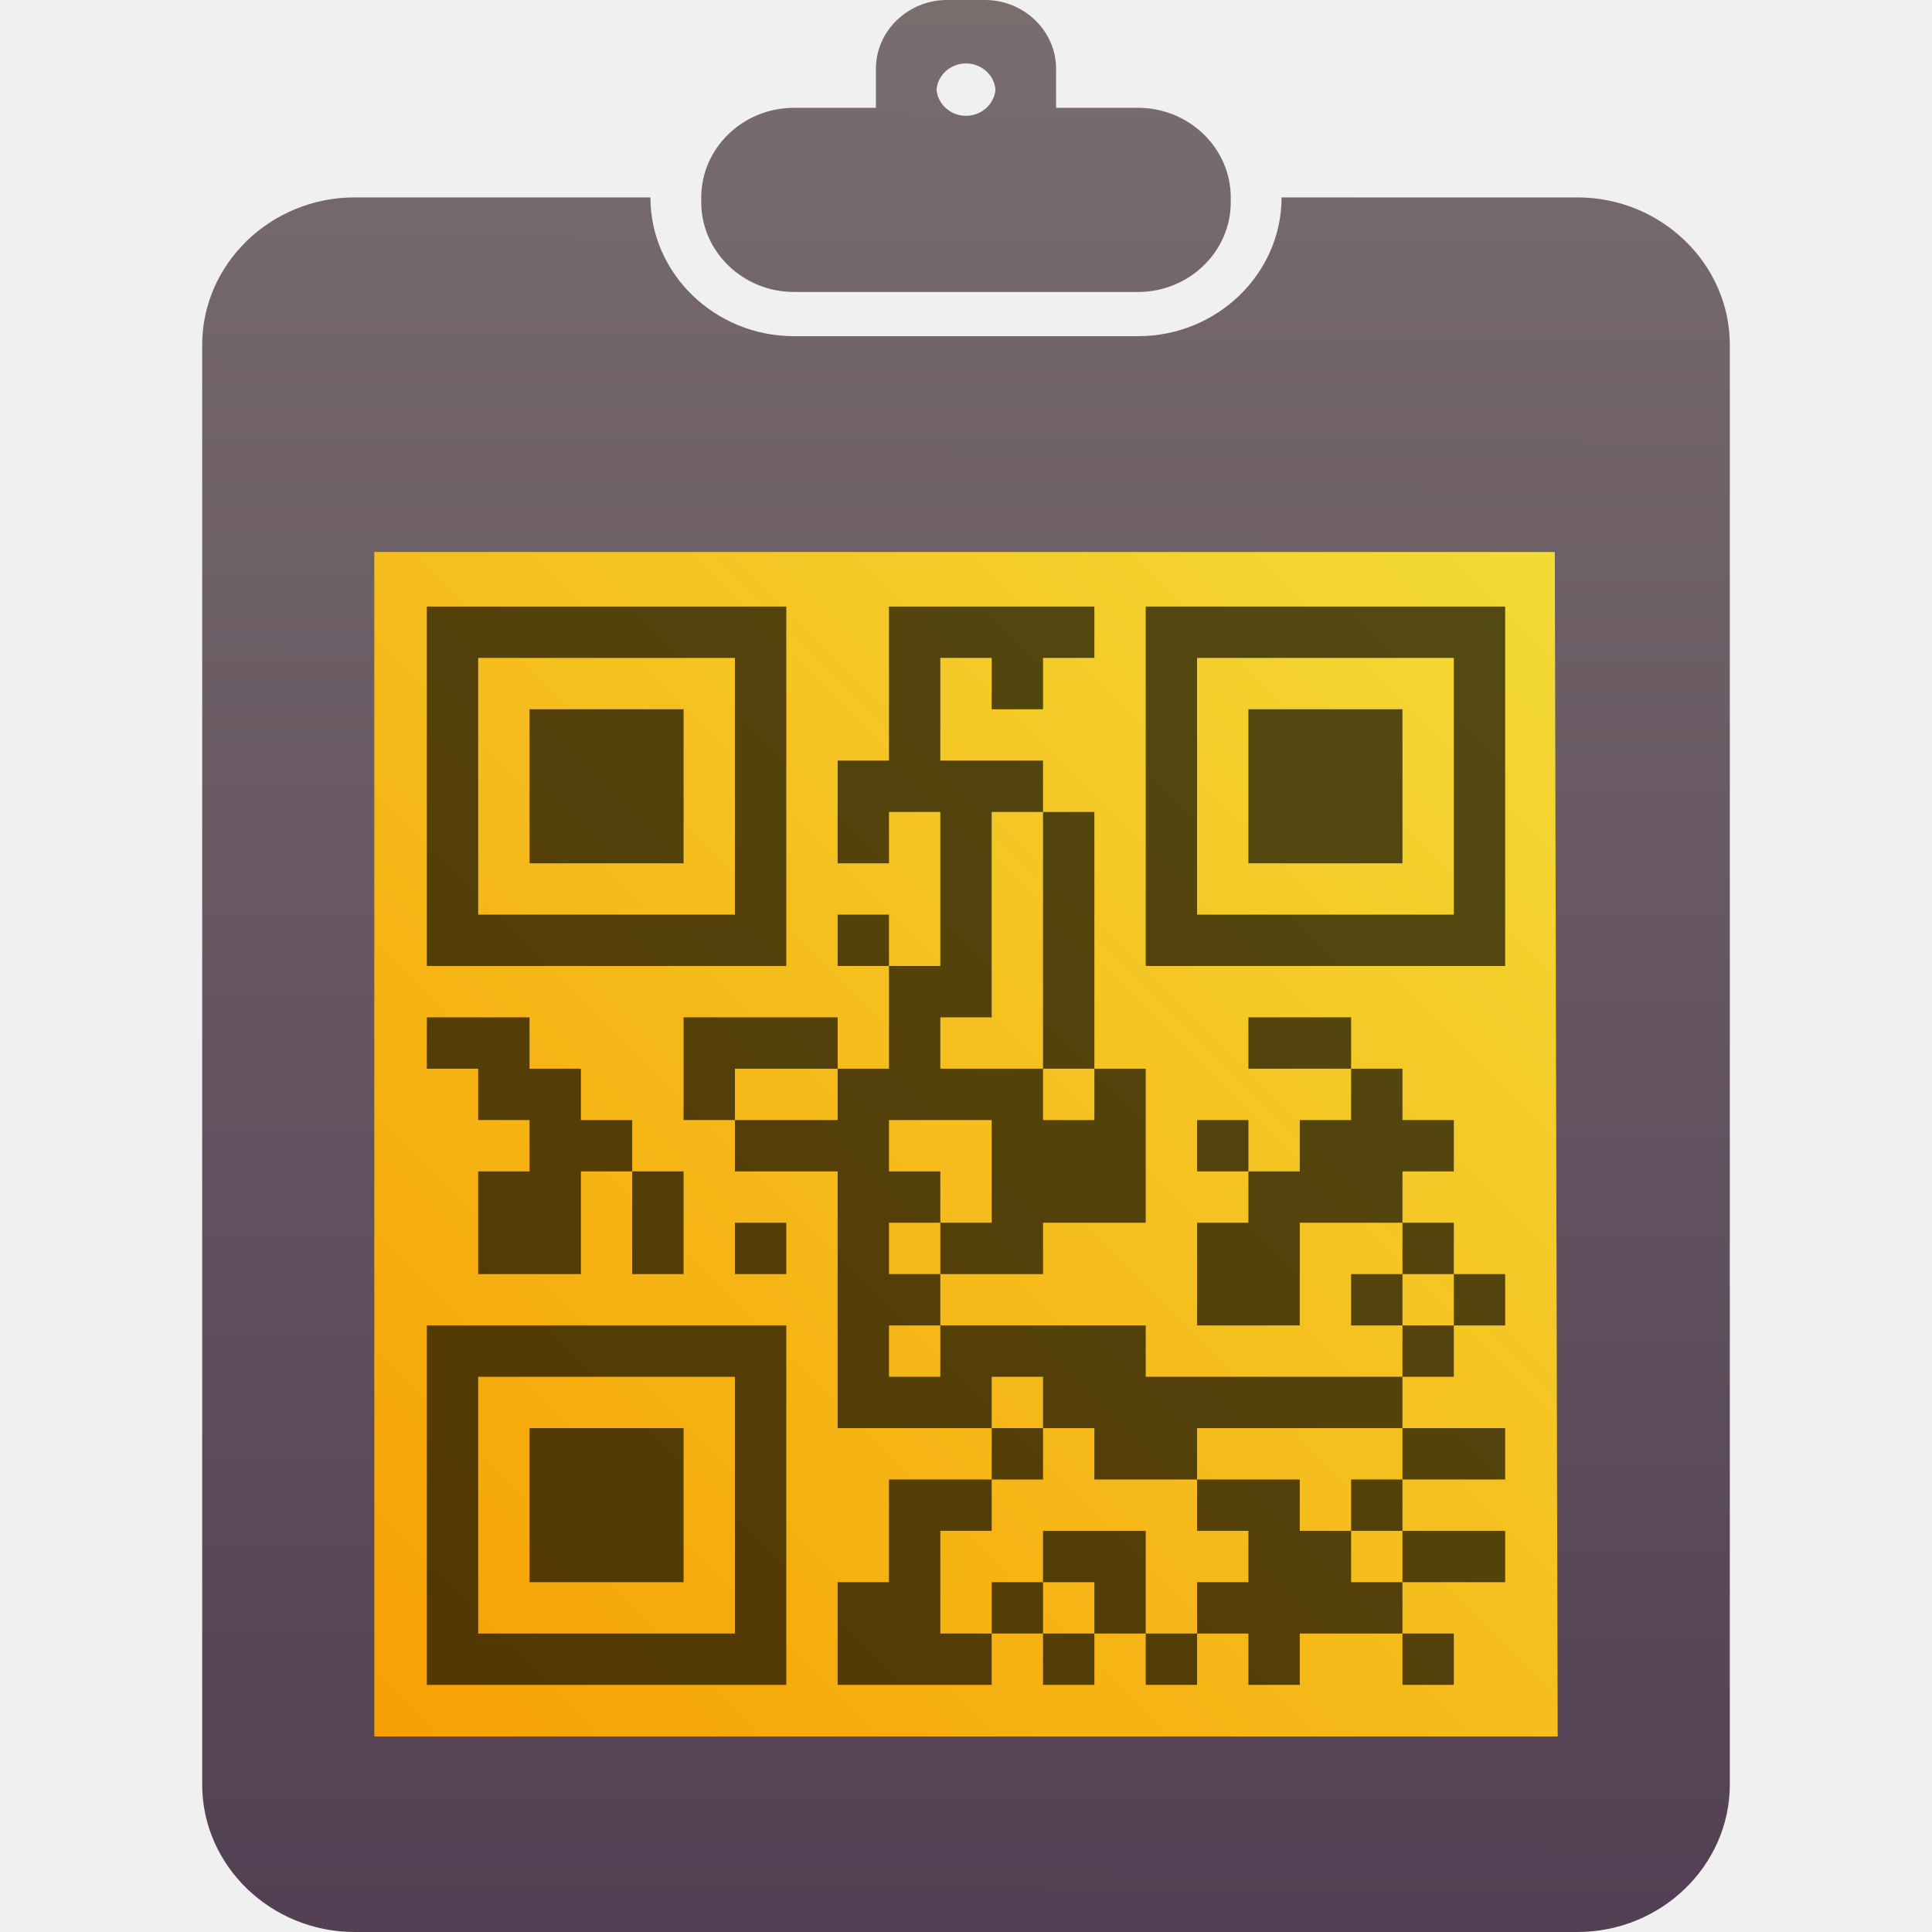
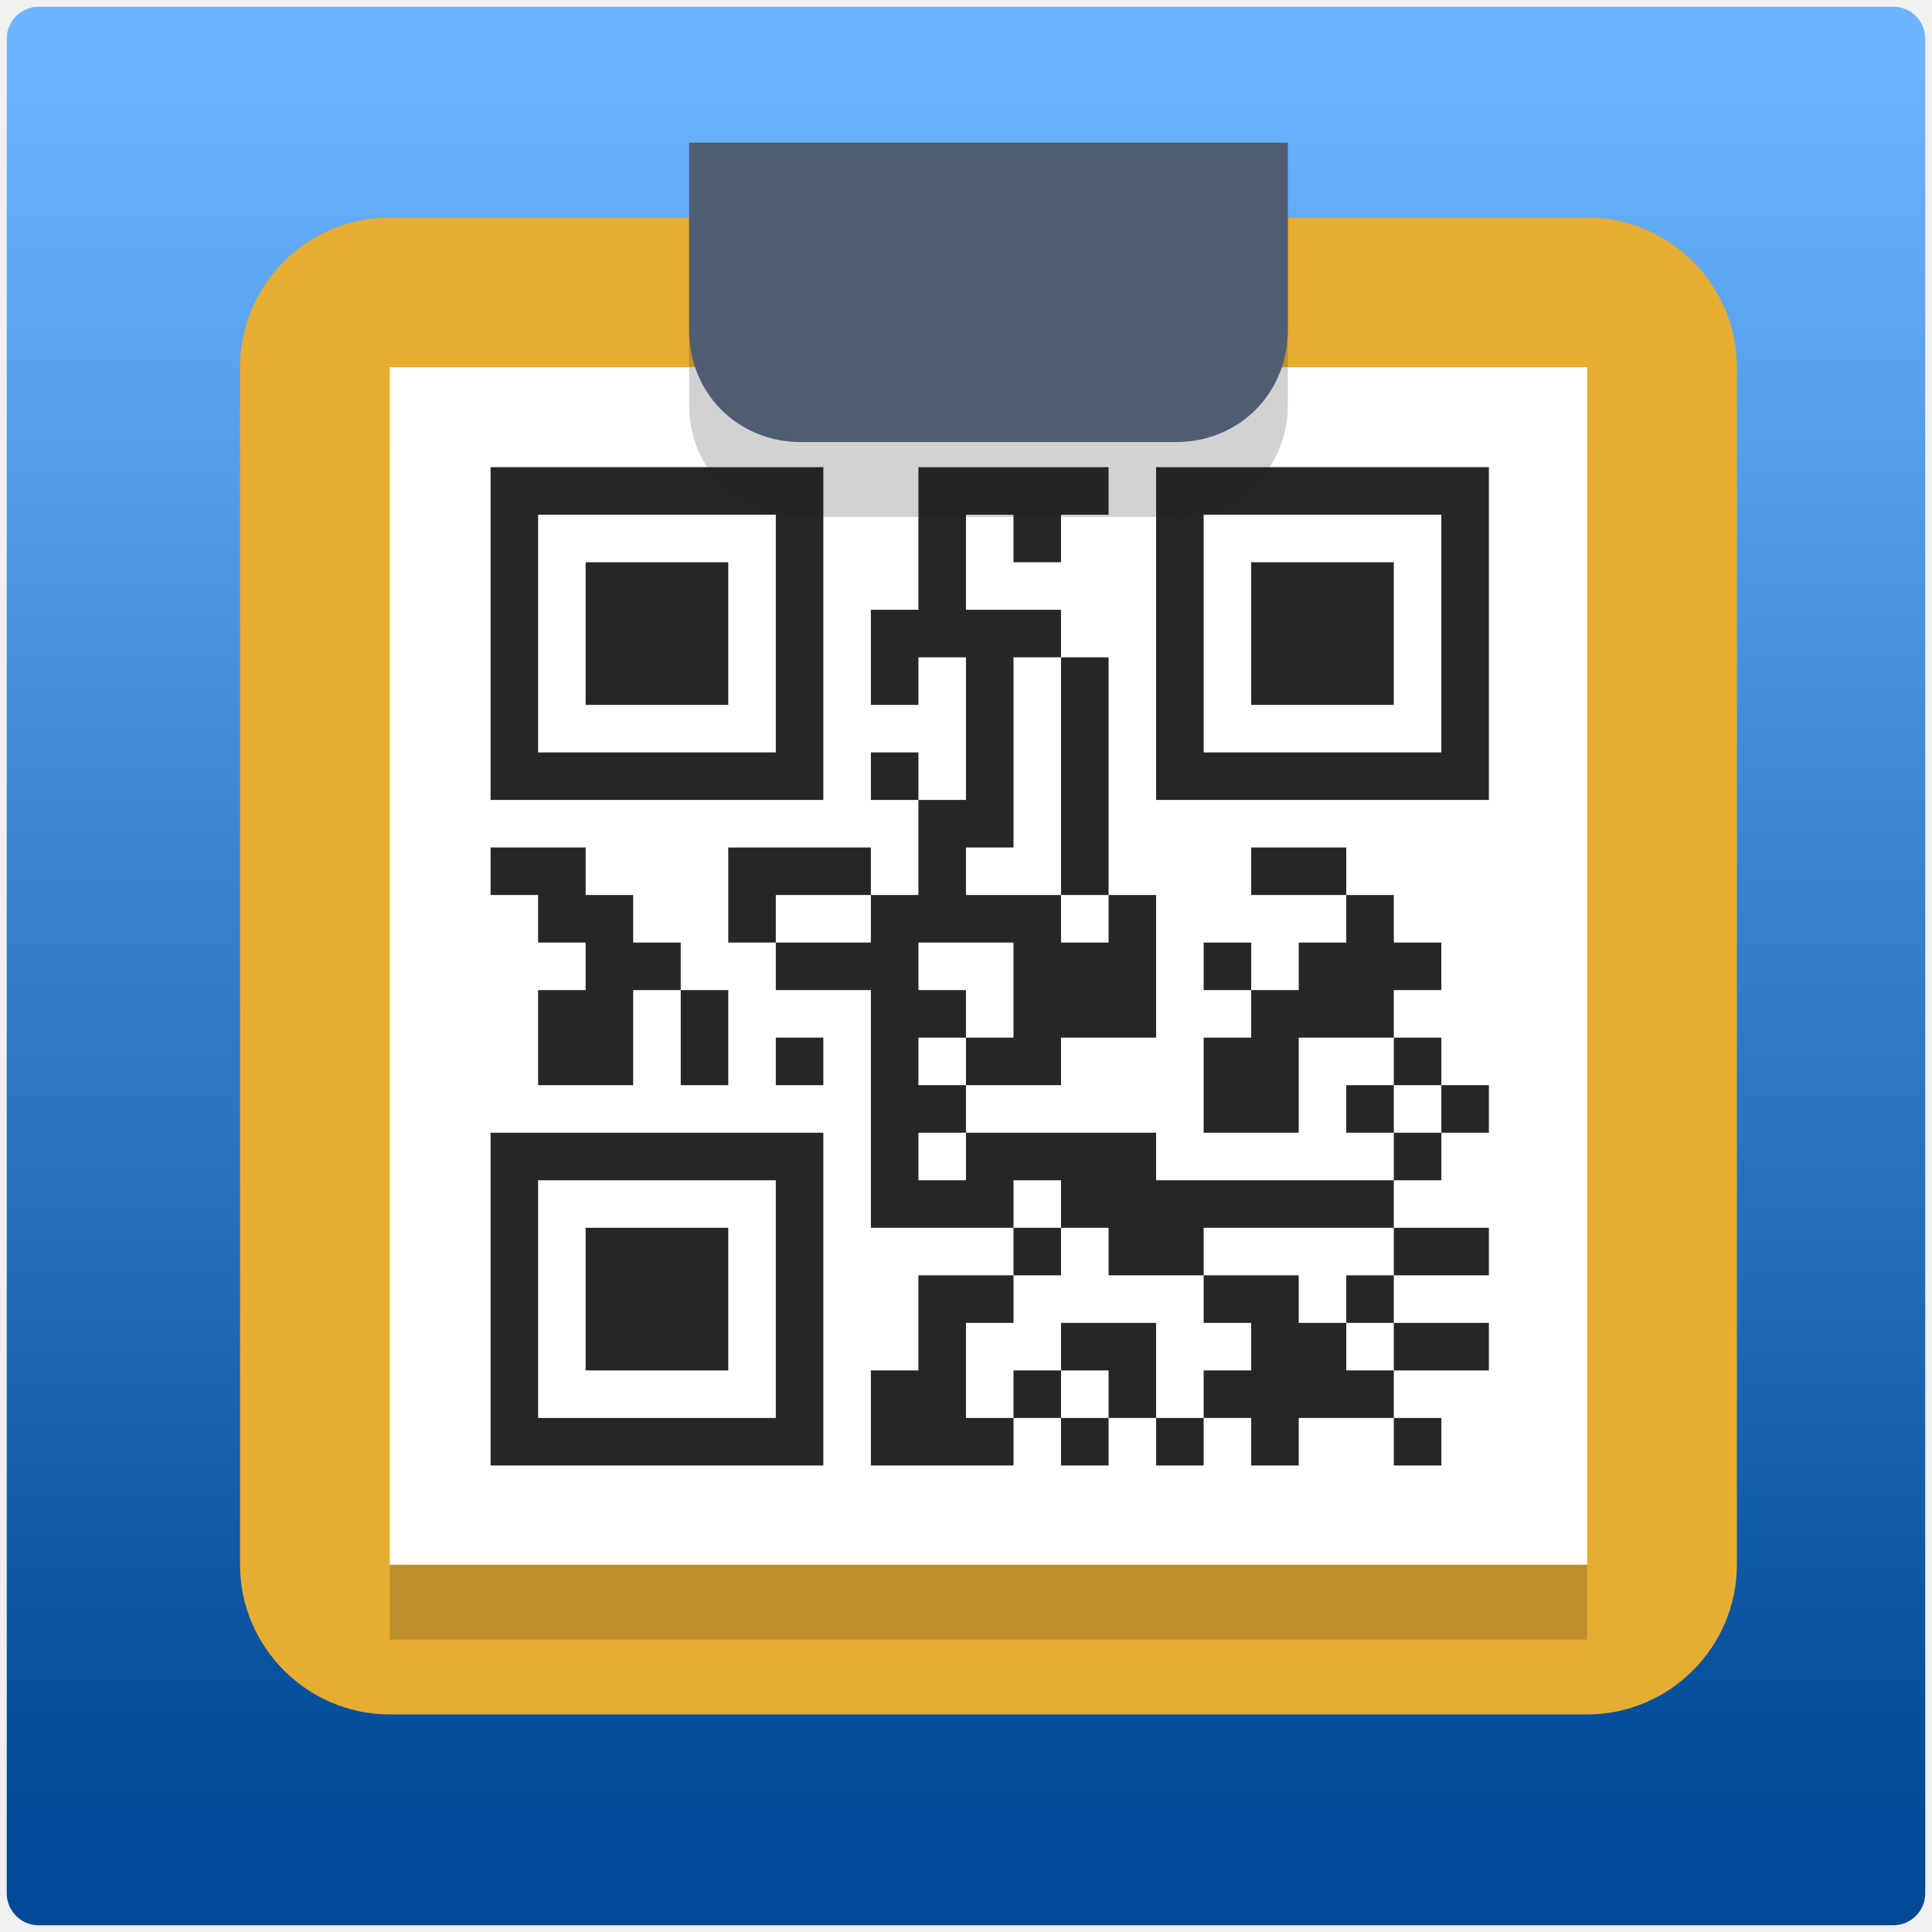
- <svg xmlns="http://www.w3.org/2000/svg" xmlns:xlink="http://www.w3.org/1999/xlink" version="1.1" id="Layer_1" x="0px" y="0px" width="86px" height="86px" viewBox="0 0 86 86" style="enable-background:new 0 0 86 86;" xml:space="preserve">
+ <svg xmlns="http://www.w3.org/2000/svg" width="100%" height="100%" viewBox="0 0 86 86" version="1.1" xml:space="preserve" style="fill-rule:evenodd;clip-rule:evenodd;stroke-linejoin:round;stroke-miterlimit:2;">
+   <path d="M85.7,84.277C85.7,85.063 85.063,85.7 84.277,85.7L1.723,85.7C0.937,85.7 0.3,85.063 0.3,84.277L0.3,1.723C0.3,0.937 0.937,0.3 1.723,0.3L84.276,0.3C85.062,0.3 85.699,0.937 85.699,1.723L85.699,84.277L85.7,84.277Z" style="fill:url(#_Linear1);fill-rule:nonzero;" />
+   <g id="Complete-icon" transform="matrix(1.66576,0,0,1.66576,-9.3044,-10.3044)">
+     <g id="Board">
+       <path d="M48,12L16,12C13.8,12 12,13.8 12,16L12,48C12,50.2 13.8,52 16,52L48,52C50.2,52 52,50.2 52,48L52,16C52,13.8 50.2,12 48,12Z" style="fill:rgb(231,173,49);fill-rule:nonzero;" />
+     </g>
+     <g id="Paper">
+       <rect x="16" y="18" width="32" height="32" style="fill:rgb(35,31,32);fill-opacity:0.21;" />
+       <rect x="16" y="16" width="32" height="32" style="fill:white;" />
+     </g>
+     <g id="QR-Code" transform="matrix(0.158796,0,0,0.158797,13.6136,13.5885)">
+       <g opacity="0.85">
+         <g transform="matrix(1,0,0,1,704.571,-666.52)">
+           <path d="M-672.572,698.52L-672.572,754.52L-616.572,754.52L-616.572,698.52L-672.572,698.52ZM-664.572,706.52L-624.572,706.52L-624.572,746.52L-664.572,746.52L-664.572,706.52Z" style="fill-rule:nonzero;" />
+         </g>
+         <g transform="matrix(1,0,0,1,704.571,-666.52)">
+           <path d="M-672.572,762.52L-672.572,770.52L-664.572,770.52L-664.572,778.52L-656.572,778.52L-656.572,786.52L-664.572,786.52L-664.572,802.52L-648.572,802.52L-648.572,786.52L-640.572,786.52L-640.572,778.52L-648.572,778.52L-648.572,770.52L-656.572,770.52L-656.572,762.52L-672.572,762.52Z" style="fill-rule:nonzero;" />
+         </g>
+         <g transform="matrix(1,0,0,1,704.571,-666.52)">
+           <path d="M-672.572,810.52L-672.572,866.52L-616.572,866.52L-616.572,810.52L-672.572,810.52ZM-664.572,818.52L-624.572,818.52L-624.572,858.52L-664.572,858.52L-664.572,818.52Z" style="fill-rule:nonzero;" />
+         </g>
+         <g transform="matrix(1,0,0,1,704.571,-666.52)">
+           <path d="M-656.572,714.52L-656.572,738.52L-632.572,738.52L-632.572,714.52L-656.572,714.52Z" style="fill-rule:nonzero;" />
+         </g>
+         <g transform="matrix(1,0,0,1,704.571,-666.52)">
+           <path d="M-656.572,826.52L-656.572,850.52L-632.572,850.52L-632.572,826.52L-656.572,826.52Z" style="fill-rule:nonzero;" />
+         </g>
+         <g transform="matrix(1,0,0,1,704.571,-666.52)">
+           <path d="M-640.572,786.52L-640.572,802.52L-632.572,802.52L-632.572,786.52L-640.572,786.52Z" style="fill-rule:nonzero;" />
+         </g>
+         <g transform="matrix(1,0,0,1,704.571,-666.52)">
+           <path d="M-632.572,762.52L-632.572,778.52L-624.572,778.52L-624.572,770.52L-608.572,770.52L-608.572,762.52L-632.572,762.52Z" style="fill-rule:nonzero;" />
+         </g>
+         <g transform="matrix(1,0,0,1,704.571,-666.52)">
+           <path d="M-600.572,698.52L-600.572,722.52L-608.572,722.52L-608.572,738.52L-600.572,738.52L-600.572,730.52L-592.572,730.52L-592.572,754.52L-600.572,754.52L-600.572,770.52L-608.572,770.52L-608.572,778.52L-624.572,778.52L-624.572,786.52L-608.572,786.52L-608.572,826.52L-584.572,826.52L-584.572,818.52L-576.572,818.52L-576.572,826.52L-568.572,826.52L-568.572,834.52L-552.572,834.52L-552.572,826.52L-520.572,826.52L-520.572,818.52L-560.572,818.52L-560.572,810.52L-592.572,810.52L-592.572,818.52L-600.572,818.52L-600.572,810.52L-592.572,810.52L-592.572,802.52L-600.572,802.52L-600.572,794.52L-592.572,794.52L-592.572,786.52L-600.572,786.52L-600.572,778.52L-584.572,778.52L-584.572,794.52L-592.572,794.52L-592.572,802.52L-576.572,802.52L-576.572,794.52L-560.572,794.52L-560.572,770.52L-568.572,770.52L-568.572,778.52L-576.572,778.52L-576.572,770.52L-592.572,770.52L-592.572,762.52L-584.572,762.52L-584.572,730.52L-576.572,730.52L-576.572,722.52L-592.572,722.52L-592.572,706.52L-584.572,706.52L-584.572,714.52L-576.572,714.52L-576.572,706.52L-568.572,706.52L-568.572,698.52L-600.572,698.52Z" style="fill-rule:nonzero;" />
+         </g>
+         <rect x="80" y="128" width="8" height="8" />
+         <rect x="96" y="80" width="8" height="8" />
+         <g transform="matrix(1,0,0,1,704.571,-666.52)">
+           <path d="M-600.572,834.52L-600.572,850.52L-608.572,850.52L-608.572,866.52L-584.572,866.52L-584.572,858.52L-592.572,858.52L-592.572,842.52L-584.572,842.52L-584.572,834.52L-600.572,834.52Z" style="fill-rule:nonzero;" />
+         </g>
+         <rect x="120" y="160" width="8" height="8" />
+         <rect x="120" y="184" width="8" height="8" />
+         <g transform="matrix(1,0,0,1,704.571,-666.52)">
+           <path d="M-576.572,730.52L-576.572,770.52L-568.572,770.52L-568.572,730.52L-576.572,730.52Z" style="fill-rule:nonzero;" />
+         </g>
+         <g transform="matrix(1,0,0,1,704.571,-666.52)">
+           <path d="M-576.572,842.52L-576.572,850.52L-568.572,850.52L-568.572,858.52L-560.572,858.52L-560.572,842.52L-576.572,842.52Z" style="fill-rule:nonzero;" />
+         </g>
+         <rect x="128" y="192" width="8" height="8" />
+         <g transform="matrix(1,0,0,1,704.571,-666.52)">
+           <path d="M-560.572,698.52L-560.572,754.52L-504.572,754.52L-504.572,698.52L-560.572,698.52ZM-552.572,706.52L-512.572,706.52L-512.572,746.52L-552.572,746.52L-552.572,706.52Z" style="fill-rule:nonzero;" />
+         </g>
+         <rect x="144" y="192" width="8" height="8" />
+         <rect x="152" y="112" width="8" height="8" />
+         <g transform="matrix(1,0,0,1,704.571,-666.52)">
+           <path d="M-528.572,770.52L-528.572,778.52L-536.572,778.52L-536.572,786.52L-544.572,786.52L-544.572,794.52L-552.572,794.52L-552.572,810.52L-536.572,810.52L-536.572,794.52L-520.572,794.52L-520.572,786.52L-512.572,786.52L-512.572,778.52L-520.572,778.52L-520.572,770.52L-528.572,770.52Z" style="fill-rule:nonzero;" />
+         </g>
+         <g transform="matrix(1,0,0,1,704.571,-666.52)">
+           <path d="M-552.572,834.52L-552.572,842.52L-544.572,842.52L-544.572,850.52L-552.572,850.52L-552.572,858.52L-544.572,858.52L-544.572,866.52L-536.572,866.52L-536.572,858.52L-520.572,858.52L-520.572,850.52L-528.572,850.52L-528.572,842.52L-536.572,842.52L-536.572,834.52L-552.572,834.52Z" style="fill-rule:nonzero;" />
+         </g>
+         <g transform="matrix(1,0,0,1,704.571,-666.52)">
+           <path d="M-544.572,714.52L-544.572,738.52L-520.572,738.52L-520.572,714.52L-544.572,714.52Z" style="fill-rule:nonzero;" />
+         </g>
+         <g transform="matrix(1,0,0,1,704.571,-666.52)">
+           <path d="M-544.572,762.52L-544.572,770.52L-528.572,770.52L-528.572,762.52L-544.572,762.52Z" style="fill-rule:nonzero;" />
+         </g>
+         <rect x="176" y="136" width="8" height="8" />
+         <rect x="176" y="168" width="8" height="8" />
+         <rect x="184" y="128" width="8" height="8" />
+         <rect x="184" y="144" width="8" height="8" />
+         <g transform="matrix(1,0,0,1,704.571,-666.52)">
+           <path d="M-520.572,826.52L-520.572,834.52L-504.572,834.52L-504.572,826.52L-520.572,826.52Z" style="fill-rule:nonzero;" />
+         </g>
+         <g transform="matrix(1,0,0,1,704.571,-666.52)">
+           <path d="M-520.572,842.52L-520.572,850.52L-504.572,850.52L-504.572,842.52L-520.572,842.52Z" style="fill-rule:nonzero;" />
+         </g>
+         <rect x="184" y="192" width="8" height="8" />
+         <rect x="192" y="136" width="8" height="8" />
+       </g>
+     </g>
+     <g id="Clamp">
+       <g opacity="0.2">
+         <path d="M40,12L24,12L24,17C24,18.7 25.3,20 27,20L37,20C38.7,20 40,18.7 40,17L40,12Z" style="fill:rgb(35,31,32);fill-rule:nonzero;" />
+       </g>
+       <g>
+         <path d="M40,10L24,10L24,15C24,16.7 25.3,18 27,18L37,18C38.7,18 40,16.7 40,15L40,10Z" style="fill:rgb(79,93,115);fill-rule:nonzero;" />
+       </g>
+     </g>
+   </g>
  <defs>
-     <linearGradient xlink:href="#clipboard_gradient" id="linearGradient918" x1="3904.753" y1="711.647" x2="3923.093" y2="7310.631" gradientUnits="userSpaceOnUse" />
-     <linearGradient gradientTransform="translate(655,135)" y2="-134.7" x2="-612" y1="-49.3" x1="-612" gradientUnits="userSpaceOnUse" id="SVGID_1_-5">
-       <stop id="stop2251" style="stop-color:#CFA45B" offset="0" />
-       <stop id="stop2253" style="stop-color:#EBE18D" offset="1" />
-     </linearGradient>
-     <linearGradient id="background_gradient" gradientUnits="userSpaceOnUse" x1="1.032" y1="85.778" x2="85.793" y2="1.017" gradientTransform="matrix(0.7009602,0,0,0.7009602,12.56932,20.58021)" xlink:href="#SVGID_1_-5">
-       <stop offset="0" style="stop-color:#F79C00" id="stop3-3" />
-       <stop offset="1" style="stop-color:#F3DF3A" id="stop5-6" />
+     <linearGradient id="_Linear1" x1="0" y1="0" x2="1" y2="0" gradientUnits="userSpaceOnUse" gradientTransform="matrix(0.368027,-77.057,77.057,0.368027,43.1798,80.6549)">
+       <stop offset="0" style="stop-color:rgb(0,73,150);stop-opacity:1" />
+       <stop offset="1" style="stop-color:rgb(109,180,255);stop-opacity:1" />
    </linearGradient>
  </defs>
-   <path style="fill:url(#background_gradient);fill-opacity:1;stroke-width:0.703" d="M 73,80 C 73,80.552 72.552,81 72,81 H 14 C 13.448,81 13,80.552 13,80 V 22 C 13,21.448 13.448,21 14,21 h 58 c 0.552,0 1,0.448 1,1 v 58 z" />
-   <g>
-     <rect style="opacity:0;fill:#FFFFFF;" width="86" height="86" />
-     <g>
-       <linearGradient id="clipboard_gradient" gradientUnits="userSpaceOnUse" x1="43" y1="64.399" x2="43" y2="9.929" gradientTransform="translate(18.58475,88.91525)">
-         <stop offset="0" style="stop-color:#534054" id="stop10" />
-         <stop offset="1" style="stop-color:#7A6E6F" id="stop12" />
-       </linearGradient>
-     </g>
-   </g>
-   <g transform="matrix(0.1356514,0,0,-0.1312308,-11.26103,95.49269)">
-     <g transform="scale(0.1)">
-       <path style="fill:url(#linearGradient918);fill-opacity:1;fill-rule:evenodd;stroke:none" d="m 2058.44,5404.364 3873.702,0 L 5941.64,1386.62 H 2058.44 Z M 3435.15,6136.43 c -258.85,0 -470.68,211.75 -470.68,470.67 h -970.55 c -275.18,0 -500.31,-225.14 -500.31,-500.31 V 1223.67 c 0,-275.17 225.13,-500.311 500.31,-500.311 h 4012.23 c 275.18,0 500.31,225.141 500.31,500.311 v 4883.12 c 0,275.17 -225.13,500.31 -500.31,500.31 H 5035.6 c 0,-258.92 -211.76,-470.67 -470.67,-470.67 z m 564.89,747.5 c 50.8,0 92.51,39.01 96.71,88.78 -4.2,49.77 -45.91,88.79 -96.71,88.79 -50.8,0 -92.51,-39.02 -96.71,-88.79 4.2,-49.77 45.91,-88.78 96.71,-88.78 z m -295.66,27.02 v 132.2 c 0,128.5 105.06,233.55 233.48,233.55 h 124.36 c 128.41,0 233.46,-105.05 233.46,-233.55 v -16.67 -107.53 -0.14 -0.15 -0.13 -0.14 -0.14 -0.13 -7.17 h 269.25 c 167.09,0 303.86,-136.76 303.86,-303.85 0,-2.76 -0.15,-5.52 -0.15,-8.27 0,-2.9 0.15,-5.66 0.15,-8.42 v 0 c 0,-167.23 -136.77,-303.98 -303.86,-303.98 H 3435.15 c -167.1,0 -303.86,136.75 -303.86,303.98 v 0 c 0,2.76 0,5.52 0.14,8.42 -0.14,2.75 -0.14,5.51 -0.14,8.27 0,167.09 136.76,303.85 303.86,303.85 h 269.23 v 0" />
-     </g>
-   </g>
-   <g transform="matrix(0.2857129,0,0,0.285714,9.857422,17.8572)" style="opacity:0.66">
-     <g style="fill:#000000">
-       <path d="m -672.572,698.52 v 8 8 8 8 8 8 8 h 8 8 8 8 8 8 8 v -8 -8 -8 -8 -8 -8 -8 h -8 -8 -8 -8 -8 -8 z m 8,8 h 8 8 8 8 8 v 8 8 8 8 8 h -8 -8 -8 -8 -8 v -8 -8 -8 -8 z" transform="translate(704.5715,-666.5197)" />
-       <path d="m -672.572,762.52 v 8 h 8 v 8 h 8 v 8 h -8 v 8 8 h 8 8 v -8 -8 h 8 v -8 h -8 v -8 h -8 v -8 h -8 z" transform="translate(704.5715,-666.5197)" />
-       <path d="m -672.572,810.52 v 8 8 8 8 8 8 8 h 8 8 8 8 8 8 8 v -8 -8 -8 -8 -8 -8 -8 h -8 -8 -8 -8 -8 -8 z m 8,8 h 8 8 8 8 8 v 8 8 8 8 8 h -8 -8 -8 -8 -8 v -8 -8 -8 -8 z" transform="translate(704.5715,-666.5197)" />
-       <path d="m -656.572,714.52 v 8 8 8 h 8 8 8 v -8 -8 -8 h -8 -8 z" transform="translate(704.5715,-666.5197)" />
-       <path d="m -656.572,826.52 v 8 8 8 h 8 8 8 v -8 -8 -8 h -8 -8 z" transform="translate(704.5715,-666.5197)" />
-       <path d="m -640.572,786.52 v 8 8 h 8 v -8 -8 z" transform="translate(704.5715,-666.5197)" />
-       <path d="m -632.572,762.52 v 8 8 h 8 v -8 h 8 8 v -8 h -8 -8 z" transform="translate(704.5715,-666.5197)" />
-       <path d="m -600.572,698.52 v 8 8 8 h -8 v 8 8 h 8 v -8 h 8 v 8 8 8 h -8 v 8 8 h -8 v 8 h -8 -8 v 8 h 8 8 v 8 8 8 8 8 h 8 8 8 v -8 h 8 v 8 h 8 v 8 h 8 8 v -8 h 8 8 8 8 v -8 h -8 -8 -8 -8 -8 v -8 h -8 -8 -8 -8 v 8 h -8 v -8 h 8 v -8 h -8 v -8 h 8 v -8 h -8 v -8 h 8 8 v 8 8 h -8 v 8 h 8 8 v -8 h 8 8 v -8 -8 -8 h -8 v 8 h -8 v -8 h -8 -8 v -8 h 8 v -8 -8 -8 -8 h 8 v -8 h -8 -8 v -8 -8 h 8 v 8 h 8 v -8 h 8 v -8 h -8 -8 -8 z" transform="translate(704.5715,-666.5197)" />
-       <rect height="8" width="8" y="128" x="80" />
-       <rect height="8" width="8" y="80" x="96" />
-       <path d="m -600.572,834.52 v 8 8 h -8 v 8 8 h 8 8 8 v -8 h -8 v -8 -8 h 8 v -8 h -8 z" transform="translate(704.5715,-666.5197)" />
-       <rect height="8" width="8" y="160" x="120" />
-       <rect height="8" width="8" y="184" x="120" />
-       <path d="m -576.572,730.52 v 8 8 8 8 8 h 8 v -8 -8 -8 -8 -8 z" transform="translate(704.5715,-666.5197)" />
-       <path d="m -576.572,842.52 v 8 h 8 v 8 h 8 v -8 -8 h -8 z" transform="translate(704.5715,-666.5197)" />
-       <rect height="8" width="8" y="192" x="128" />
-       <path d="m -560.572,698.52 v 8 8 8 8 8 8 8 h 8 8 8 8 8 8 8 v -8 -8 -8 -8 -8 -8 -8 h -8 -8 -8 -8 -8 -8 z m 8,8 h 8 8 8 8 8 v 8 8 8 8 8 h -8 -8 -8 -8 -8 v -8 -8 -8 -8 z" transform="translate(704.5715,-666.5197)" />
-       <rect height="8" width="8" y="192" x="144" />
-       <rect height="8" width="8" y="112" x="152" />
-       <path d="m -528.572,770.52 v 8 h -8 v 8 h -8 v 8 h -8 v 8 8 h 8 8 v -8 -8 h 8 8 v -8 h 8 v -8 h -8 v -8 z" transform="translate(704.5715,-666.5197)" />
-       <path d="m -552.572,834.52 v 8 h 8 v 8 h -8 v 8 h 8 v 8 h 8 v -8 h 8 8 v -8 h -8 v -8 h -8 v -8 h -8 z" transform="translate(704.5715,-666.5197)" />
-       <path d="m -544.572,714.52 v 8 8 8 h 8 8 8 v -8 -8 -8 h -8 -8 z" transform="translate(704.5715,-666.5197)" />
-       <path d="m -544.572,762.52 v 8 h 8 8 v -8 h -8 z" transform="translate(704.5715,-666.5197)" />
-       <rect height="8" width="8" y="136" x="176" />
-       <rect height="8" width="8" y="168" x="176" />
-       <rect height="8" width="8" y="128" x="184" />
-       <rect height="8" width="8" y="144" x="184" />
-       <path d="m -520.572,826.52 v 8 h 8 8 v -8 h -8 z" transform="translate(704.5715,-666.5197)" />
-       <path d="m -520.572,842.52 v 8 h 8 8 v -8 h -8 z" transform="translate(704.5715,-666.5197)" />
-       <rect height="8" width="8" y="192" x="184" />
-       <rect height="8" width="8" y="136" x="192" />
-     </g>
-   </g>
</svg>
